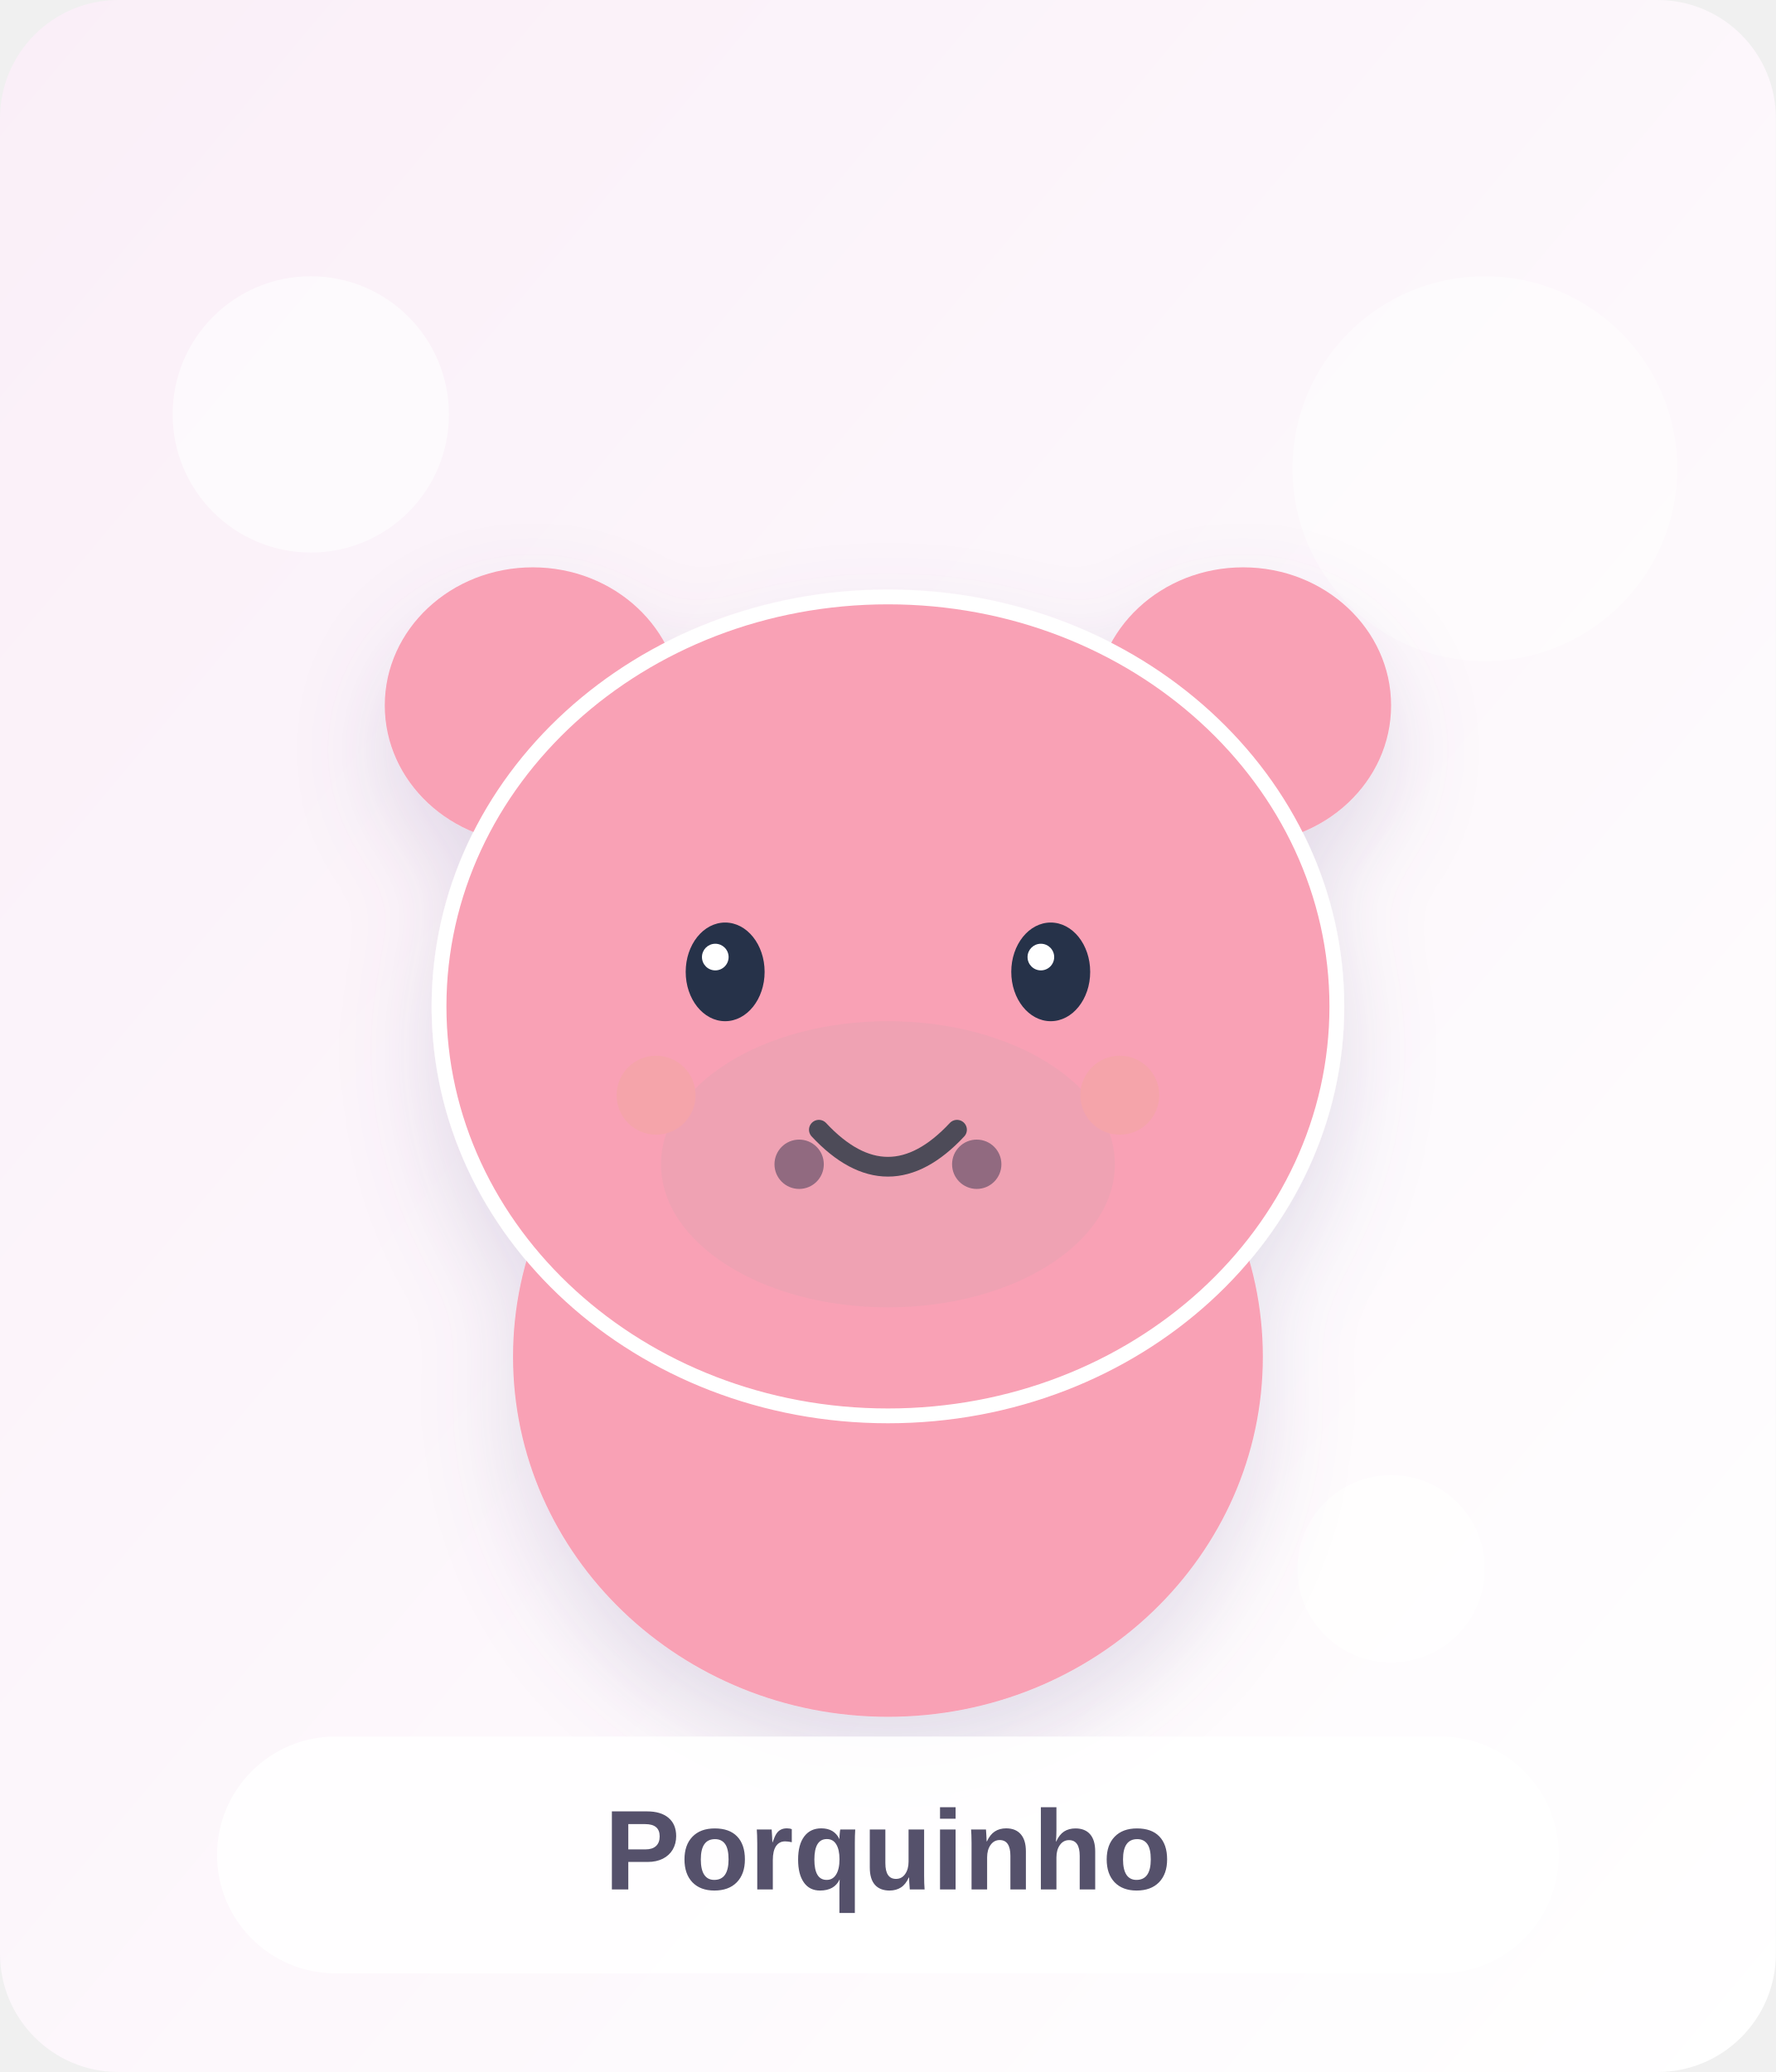
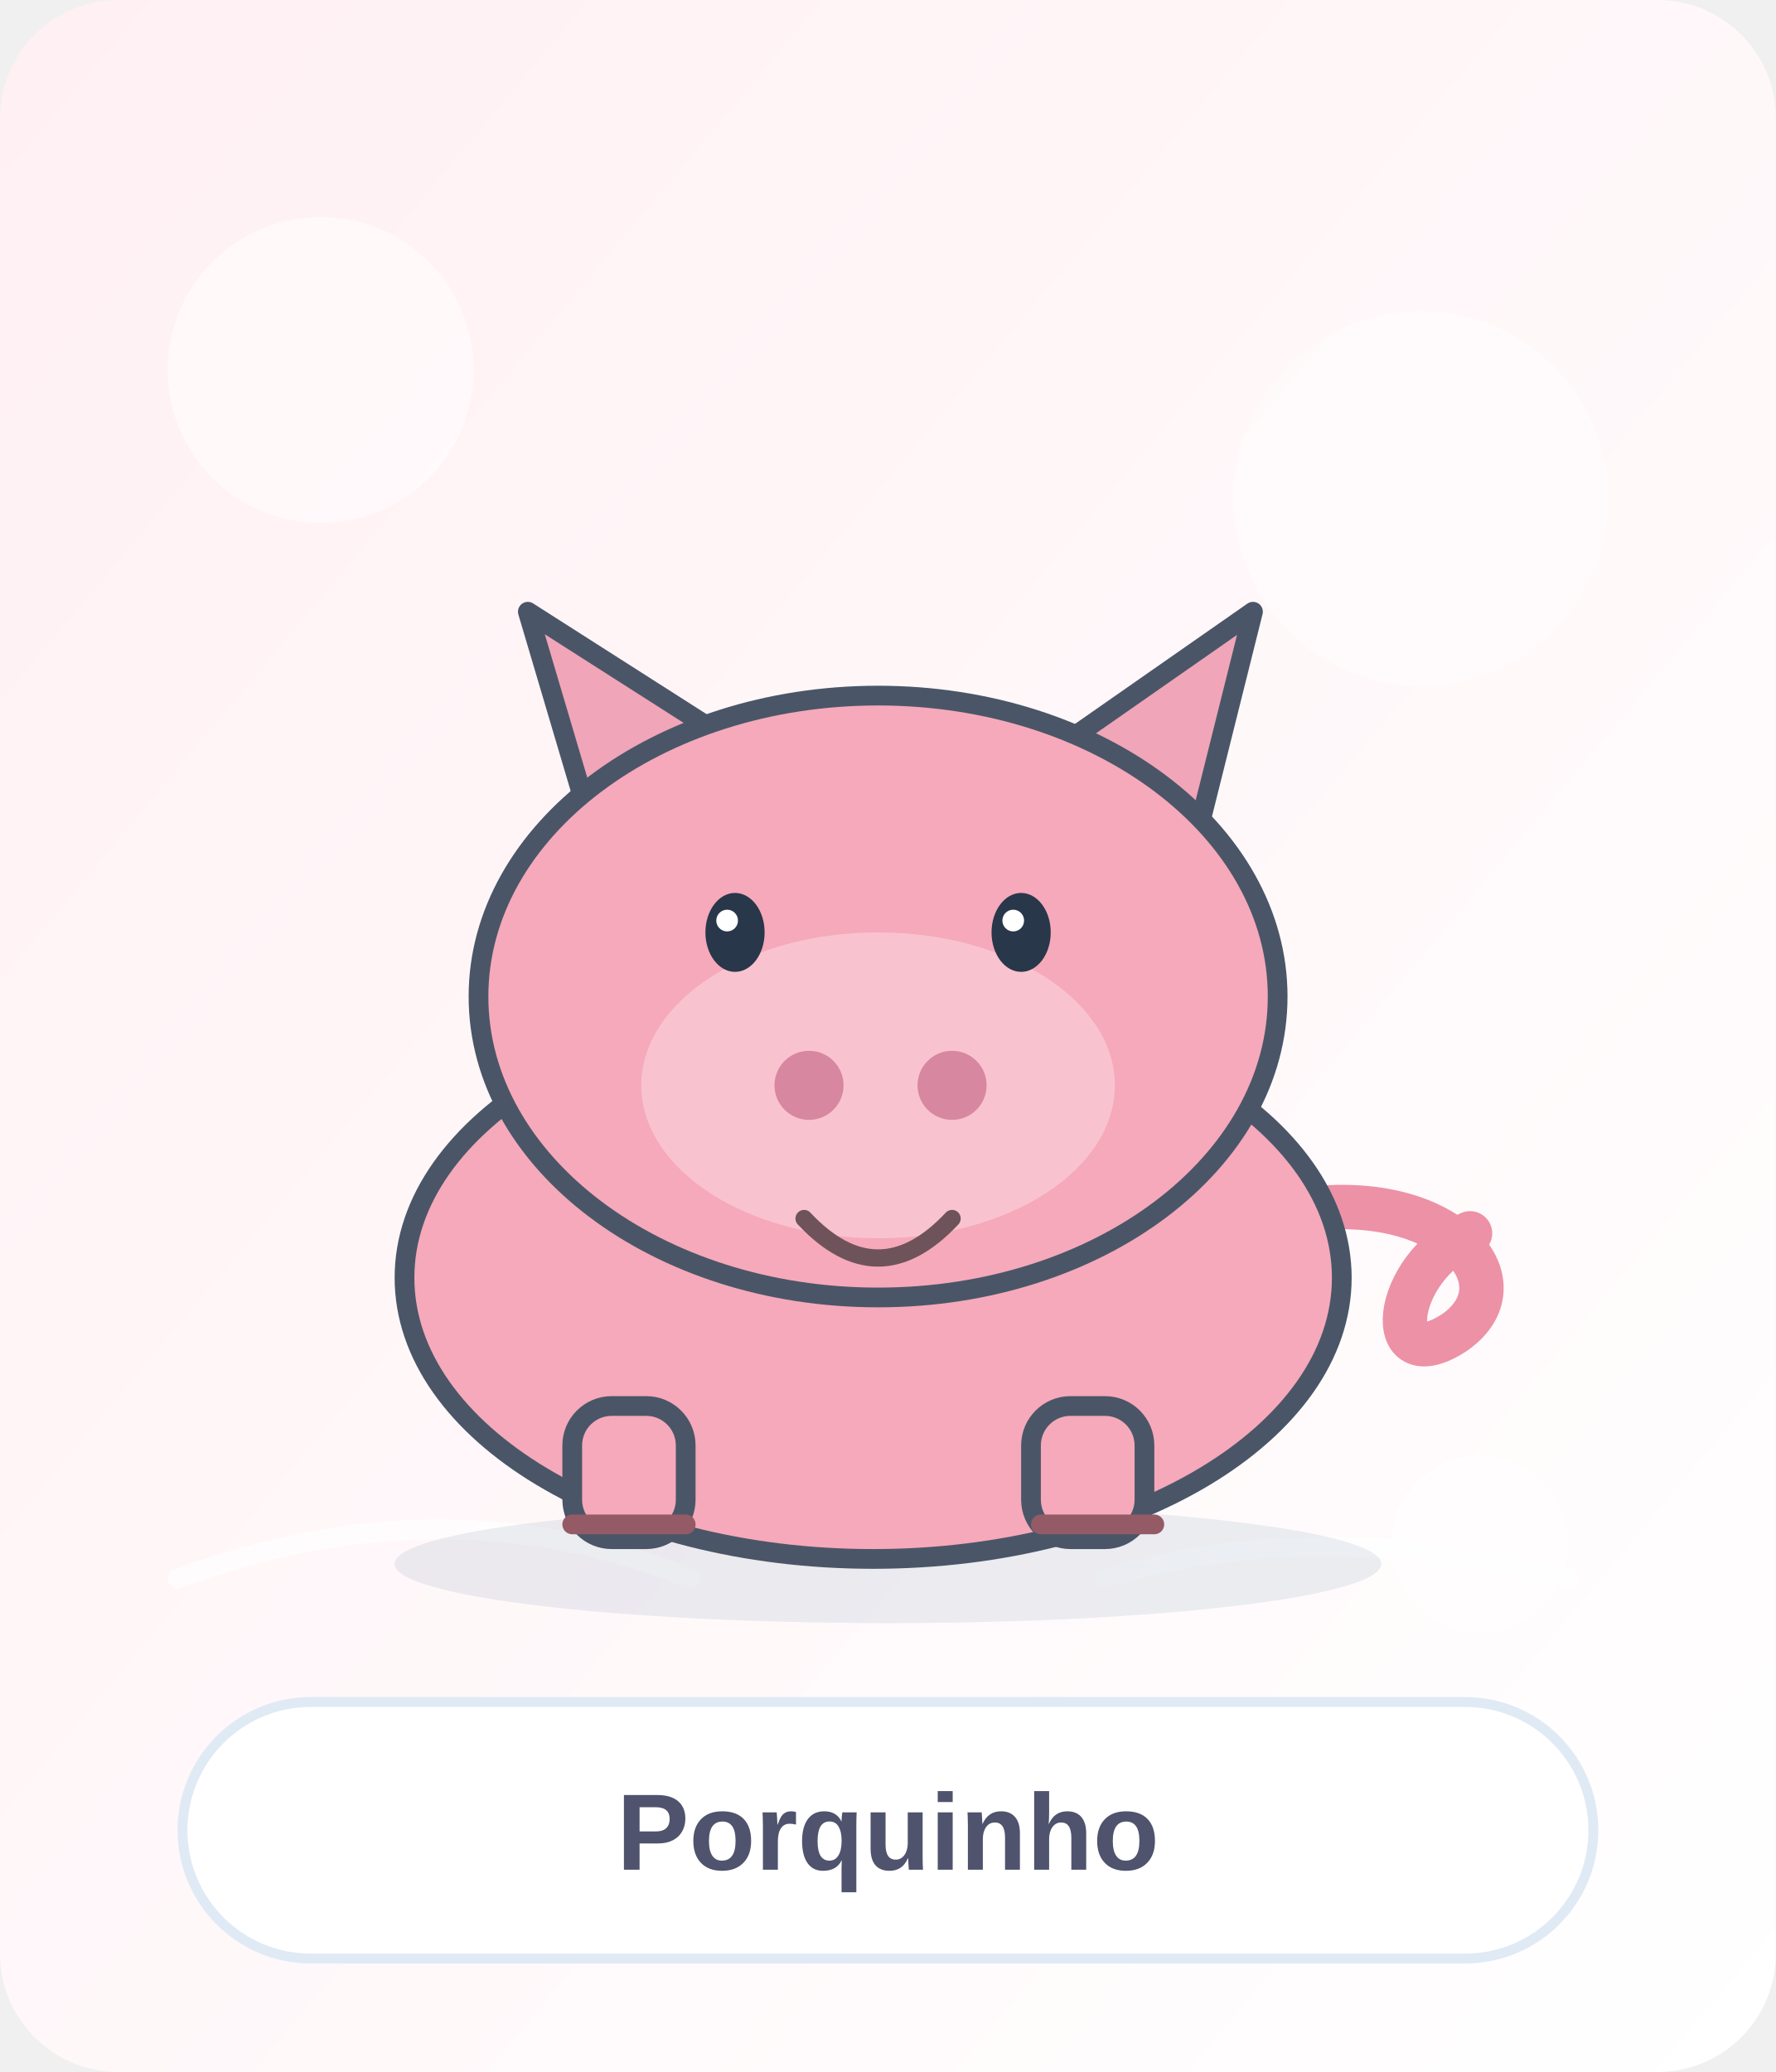
- <svg xmlns="http://www.w3.org/2000/svg" width="360" height="420" viewBox="0 0 360 420" role="img" aria-label="Ilustração de Porquinho">
+ <svg xmlns="http://www.w3.org/2000/svg" width="360" height="420" viewBox="0 0 360 420" role="img" aria-label="Ilustração infantil de Porquinho">
  <defs>
    <linearGradient id="bg" x1="0" y1="0" x2="1" y2="1">
-       <stop stop-color="#FAEFF8" />
+       <stop stop-color="#FFF0F3" />
      <stop offset="1" stop-color="#FFFFFF" />
    </linearGradient>
-     <filter id="shadow" x="-30%" y="-30%" width="160%" height="160%">
-       <feDropShadow dx="0" dy="9" stdDeviation="9" flood-color="#7D6C9C" flood-opacity=".20" />
-     </filter>
  </defs>
  <rect width="360" height="420" rx="24" fill="url(#bg)" />
-   <circle cx="63" cy="84" r="28" fill="#FFFFFF99" />
-   <circle cx="301" cy="95" r="39" fill="#FFFFFF77" />
-   <circle cx="282" cy="318" r="19" fill="#FFFFFFB2" />
-   <g filter="url(#shadow)">
-     <ellipse cx="180" cy="275" rx="76" ry="73" fill="#F9A1B5" stroke="none" stroke-width="0" />
-     <ellipse cx="108" cy="143" rx="30" ry="28" fill="#F9A1B5" stroke="none" stroke-width="0" />
-     <ellipse cx="252" cy="143" rx="30" ry="28" fill="#F9A1B5" stroke="none" stroke-width="0" />
-     <ellipse cx="180" cy="204" rx="91" ry="83" fill="#F9A1B5" stroke="#FFFFFF" stroke-width="3" />
-     <ellipse cx="180" cy="236" rx="46" ry="29" fill="#EFA2B3" stroke="none" stroke-width="0" />
-     <circle cx="162" cy="236" r="5" fill="#916A80" />
-     <circle cx="198" cy="236" r="5" fill="#916A80" />
-     <ellipse cx="147" cy="197" rx="8" ry="10" fill="#26324A" stroke="none" stroke-width="0" />
-     <ellipse cx="213" cy="197" rx="8" ry="10" fill="#26324A" stroke="none" stroke-width="0" />
-     <circle cx="145" cy="194" r="2.7" fill="#FFFFFF" />
-     <circle cx="211" cy="194" r="2.7" fill="#FFFFFF" />
-     <circle cx="133" cy="222" r="8" fill="#F5A4AA" />
-     <circle cx="227" cy="222" r="8" fill="#F5A4AA" />
-     <path d="M166 229 Q180 244 194 229" fill="none" stroke="#4E4B58" stroke-width="4" stroke-linecap="round" stroke-linejoin="round" />
+   <circle cx="65" cy="75" r="31" fill="#FFFFFF" opacity=".54" />
+   <circle cx="288" cy="101" r="38" fill="#FFFFFF" opacity=".35" />
+   <circle cx="300" cy="313" r="18" fill="#FFFFFF" opacity=".46" />
+   <path d="M36 320 Q90 300 140 320 M224 320 Q266 307 318 320" fill="none" stroke="#FFFFFF" stroke-opacity=".65" stroke-width="4" stroke-linecap="round" />
+   <ellipse cx="180" cy="317" rx="100" ry="12" fill="#6380A4" opacity=".13" />
+   <g>
+     <path d="M266 245 C294 242 309 260 295 270 C280 280 282 257 298 250" fill="none" stroke="#ED91A6" stroke-width="9" stroke-linejoin="round" stroke-linecap="round" />
+     <ellipse cx="177" cy="259" rx="95" ry="57" fill="#F5A9BA" stroke="#4A5667" stroke-width="4" />
+     <rect x="116" y="285" width="23" height="27" rx="8" fill="#F5A9BA" stroke="#4A5667" stroke-width="4" />
+     <rect x="209" y="285" width="23" height="27" rx="8" fill="#F5A9BA" stroke="#4A5667" stroke-width="4" />
+     <path d="M123 178 L107 124 L154 154 Z" fill="#F1A5B8" stroke="#4A5667" stroke-width="4" stroke-linejoin="round" stroke-linecap="round" />
+     <path d="M211 154 L254 124 L240 180 Z" fill="#F1A5B8" stroke="#4A5667" stroke-width="4" stroke-linejoin="round" stroke-linecap="round" />
+     <ellipse cx="178" cy="202" rx="81" ry="61" fill="#F5A9BA" stroke="#4A5667" stroke-width="4" />
+     <ellipse cx="178" cy="220" rx="48" ry="31" fill="#F9C2CF" stroke="none" stroke-width="0" />
+     <circle cx="164" cy="220" r="7" fill="#D787A0" stroke="none" stroke-width="0" />
+     <circle cx="193" cy="220" r="7" fill="#D787A0" stroke="none" stroke-width="0" />
+     <ellipse cx="149" cy="189" rx="6" ry="8" fill="#28374A" stroke="none" stroke-width="0" />
+     <circle cx="147.4" cy="186.6" r="2.2" fill="#fff" stroke="none" stroke-width="0" />
+     <ellipse cx="207" cy="189" rx="6" ry="8" fill="#28374A" stroke="none" stroke-width="0" />
+     <circle cx="205.4" cy="186.6" r="2.2" fill="#fff" stroke="none" stroke-width="0" />
+     <path d="M163 247 Q178 263 193 247" fill="none" stroke="#6E535A" stroke-width="3.5" stroke-linejoin="round" stroke-linecap="round" />
+     <path d="M116 309 H139 M211 309 H234" fill="none" stroke="#945B66" stroke-width="4" stroke-linejoin="round" stroke-linecap="round" />
  </g>
-   <rect x="44" y="352" width="272" height="48" rx="24" fill="#FFFFFFE9" />
-   <text x="180" y="383" font-family="Verdana,Arial,sans-serif" font-weight="bold" font-size="23" text-anchor="middle" fill="#55516B">Porquinho</text>
+   <rect x="37" y="345" width="286" height="52" rx="26" fill="#FFFFFF" fill-opacity=".96" stroke="#DFEAF4" stroke-width="2" />
+   <text x="180" y="379" font-family="Verdana, Arial, sans-serif" font-weight="bold" font-size="22" text-anchor="middle" fill="#4F536D">Porquinho</text>
</svg>
